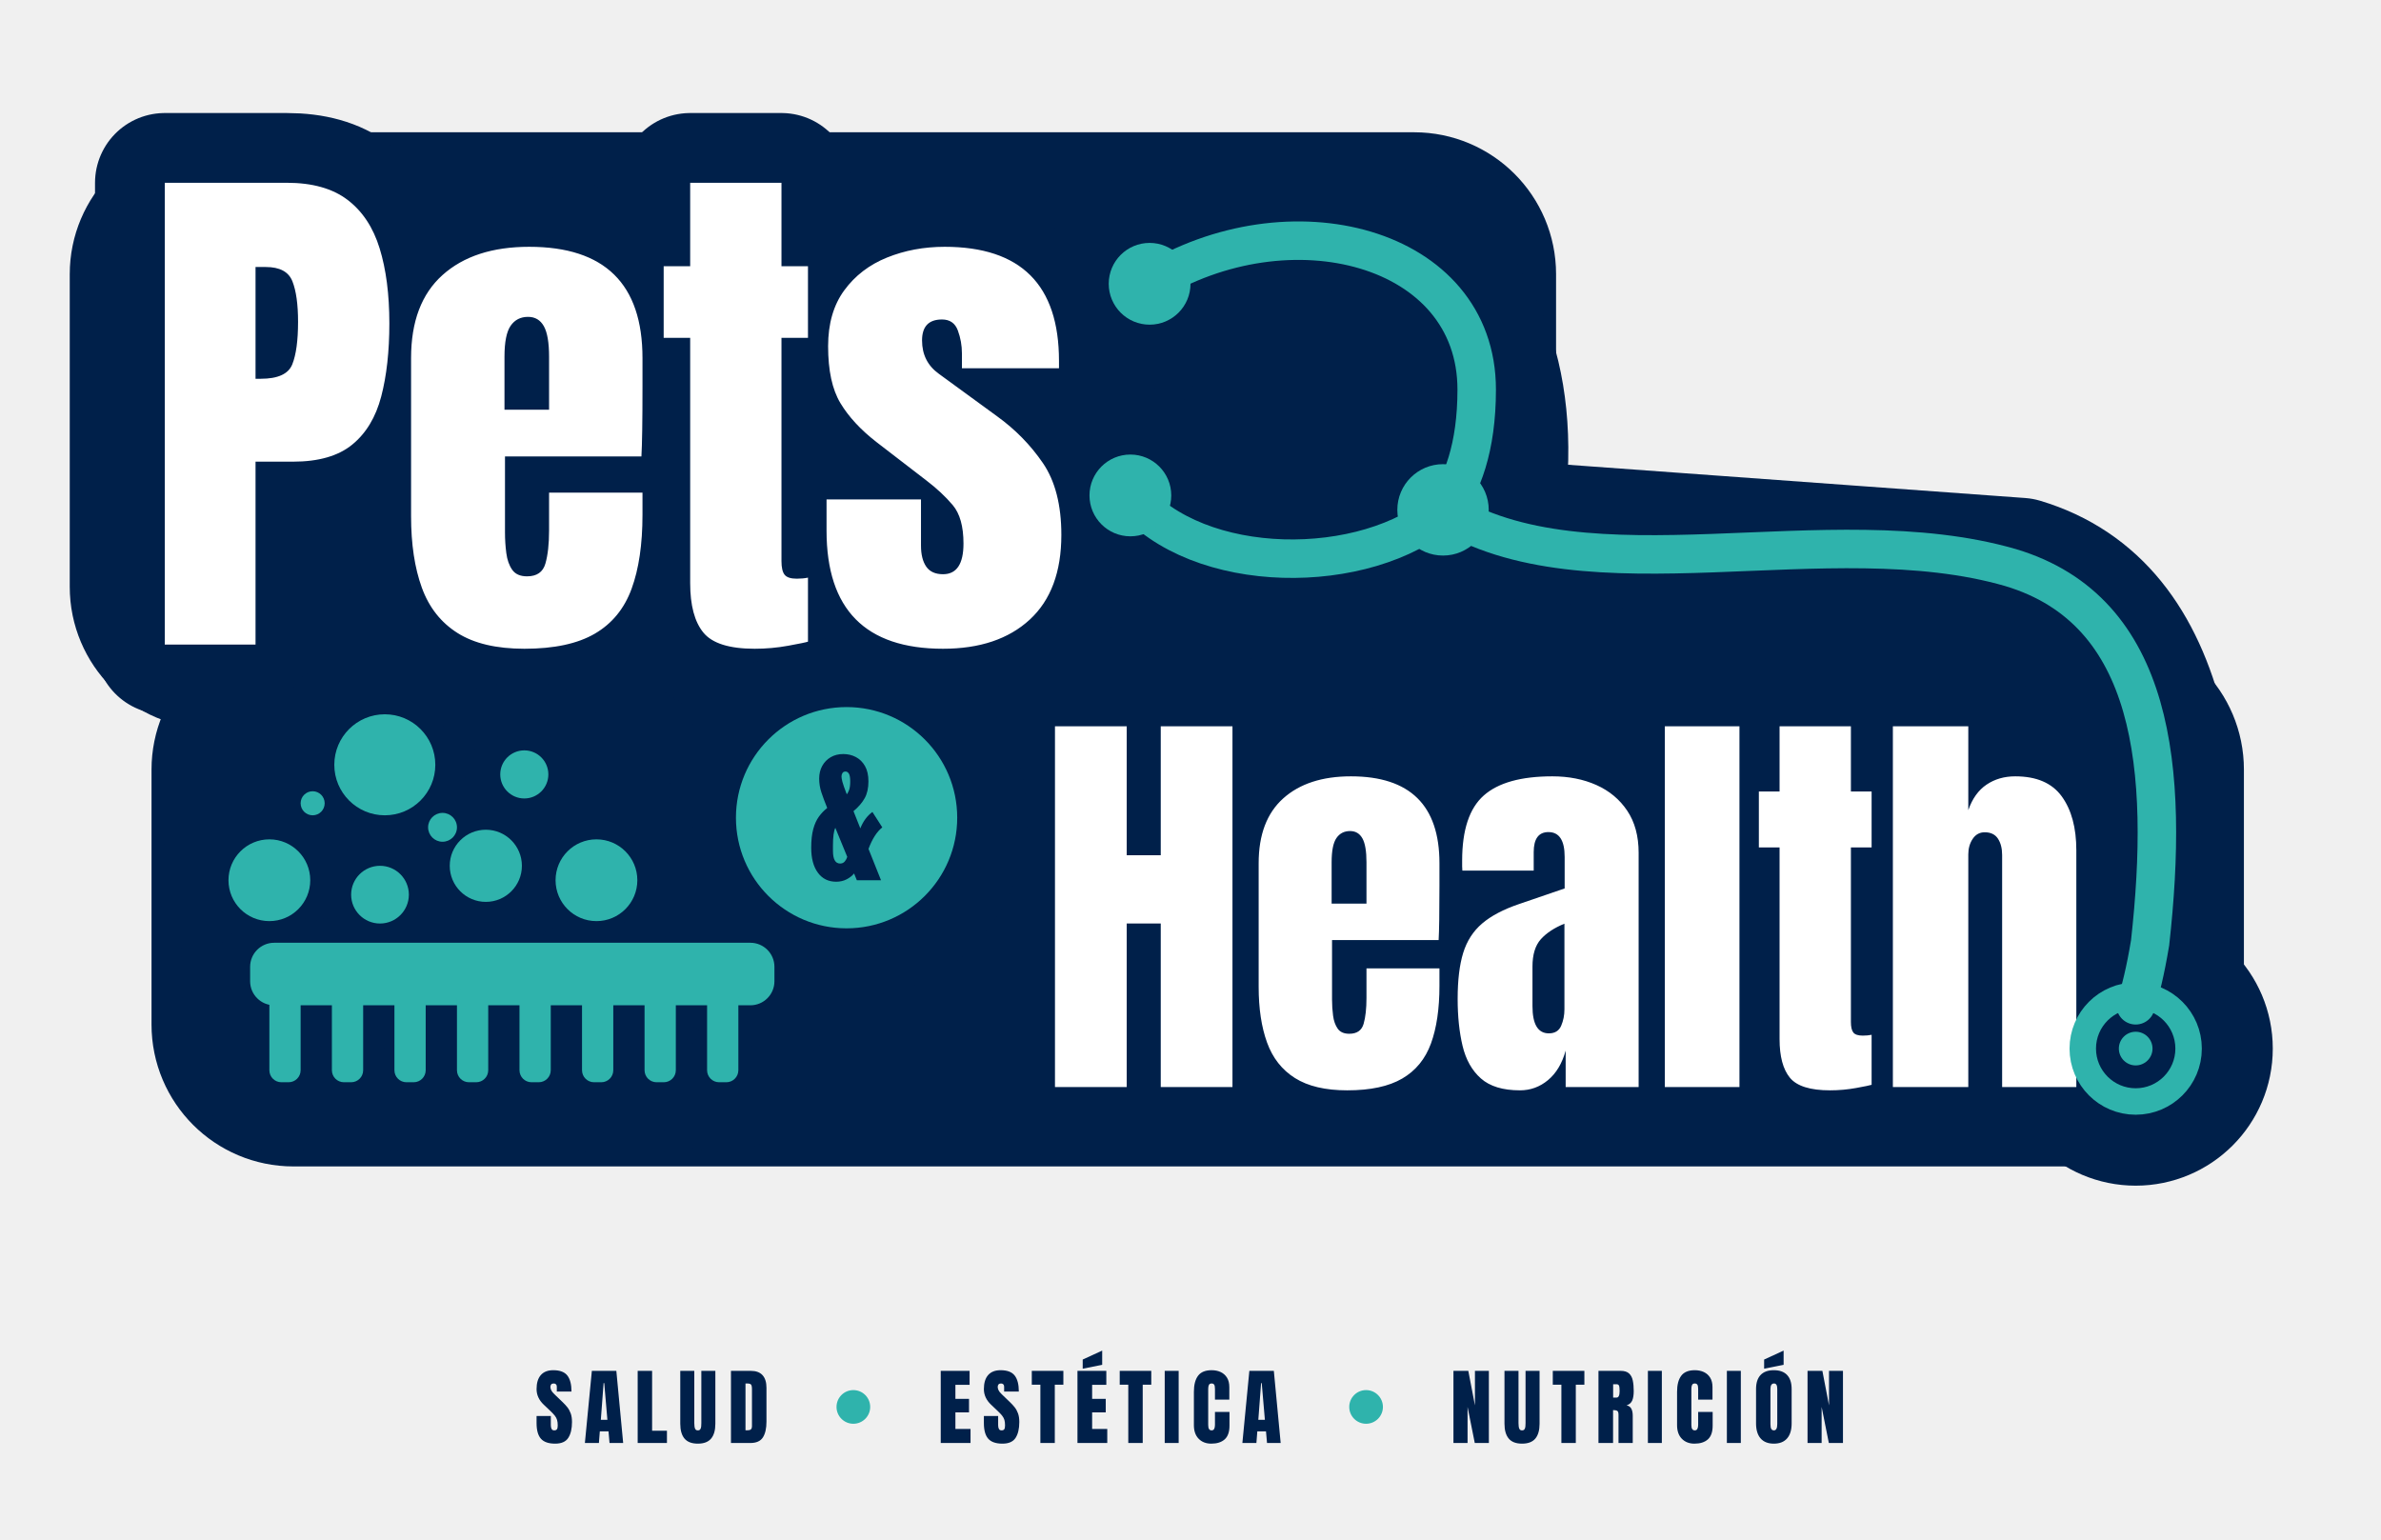
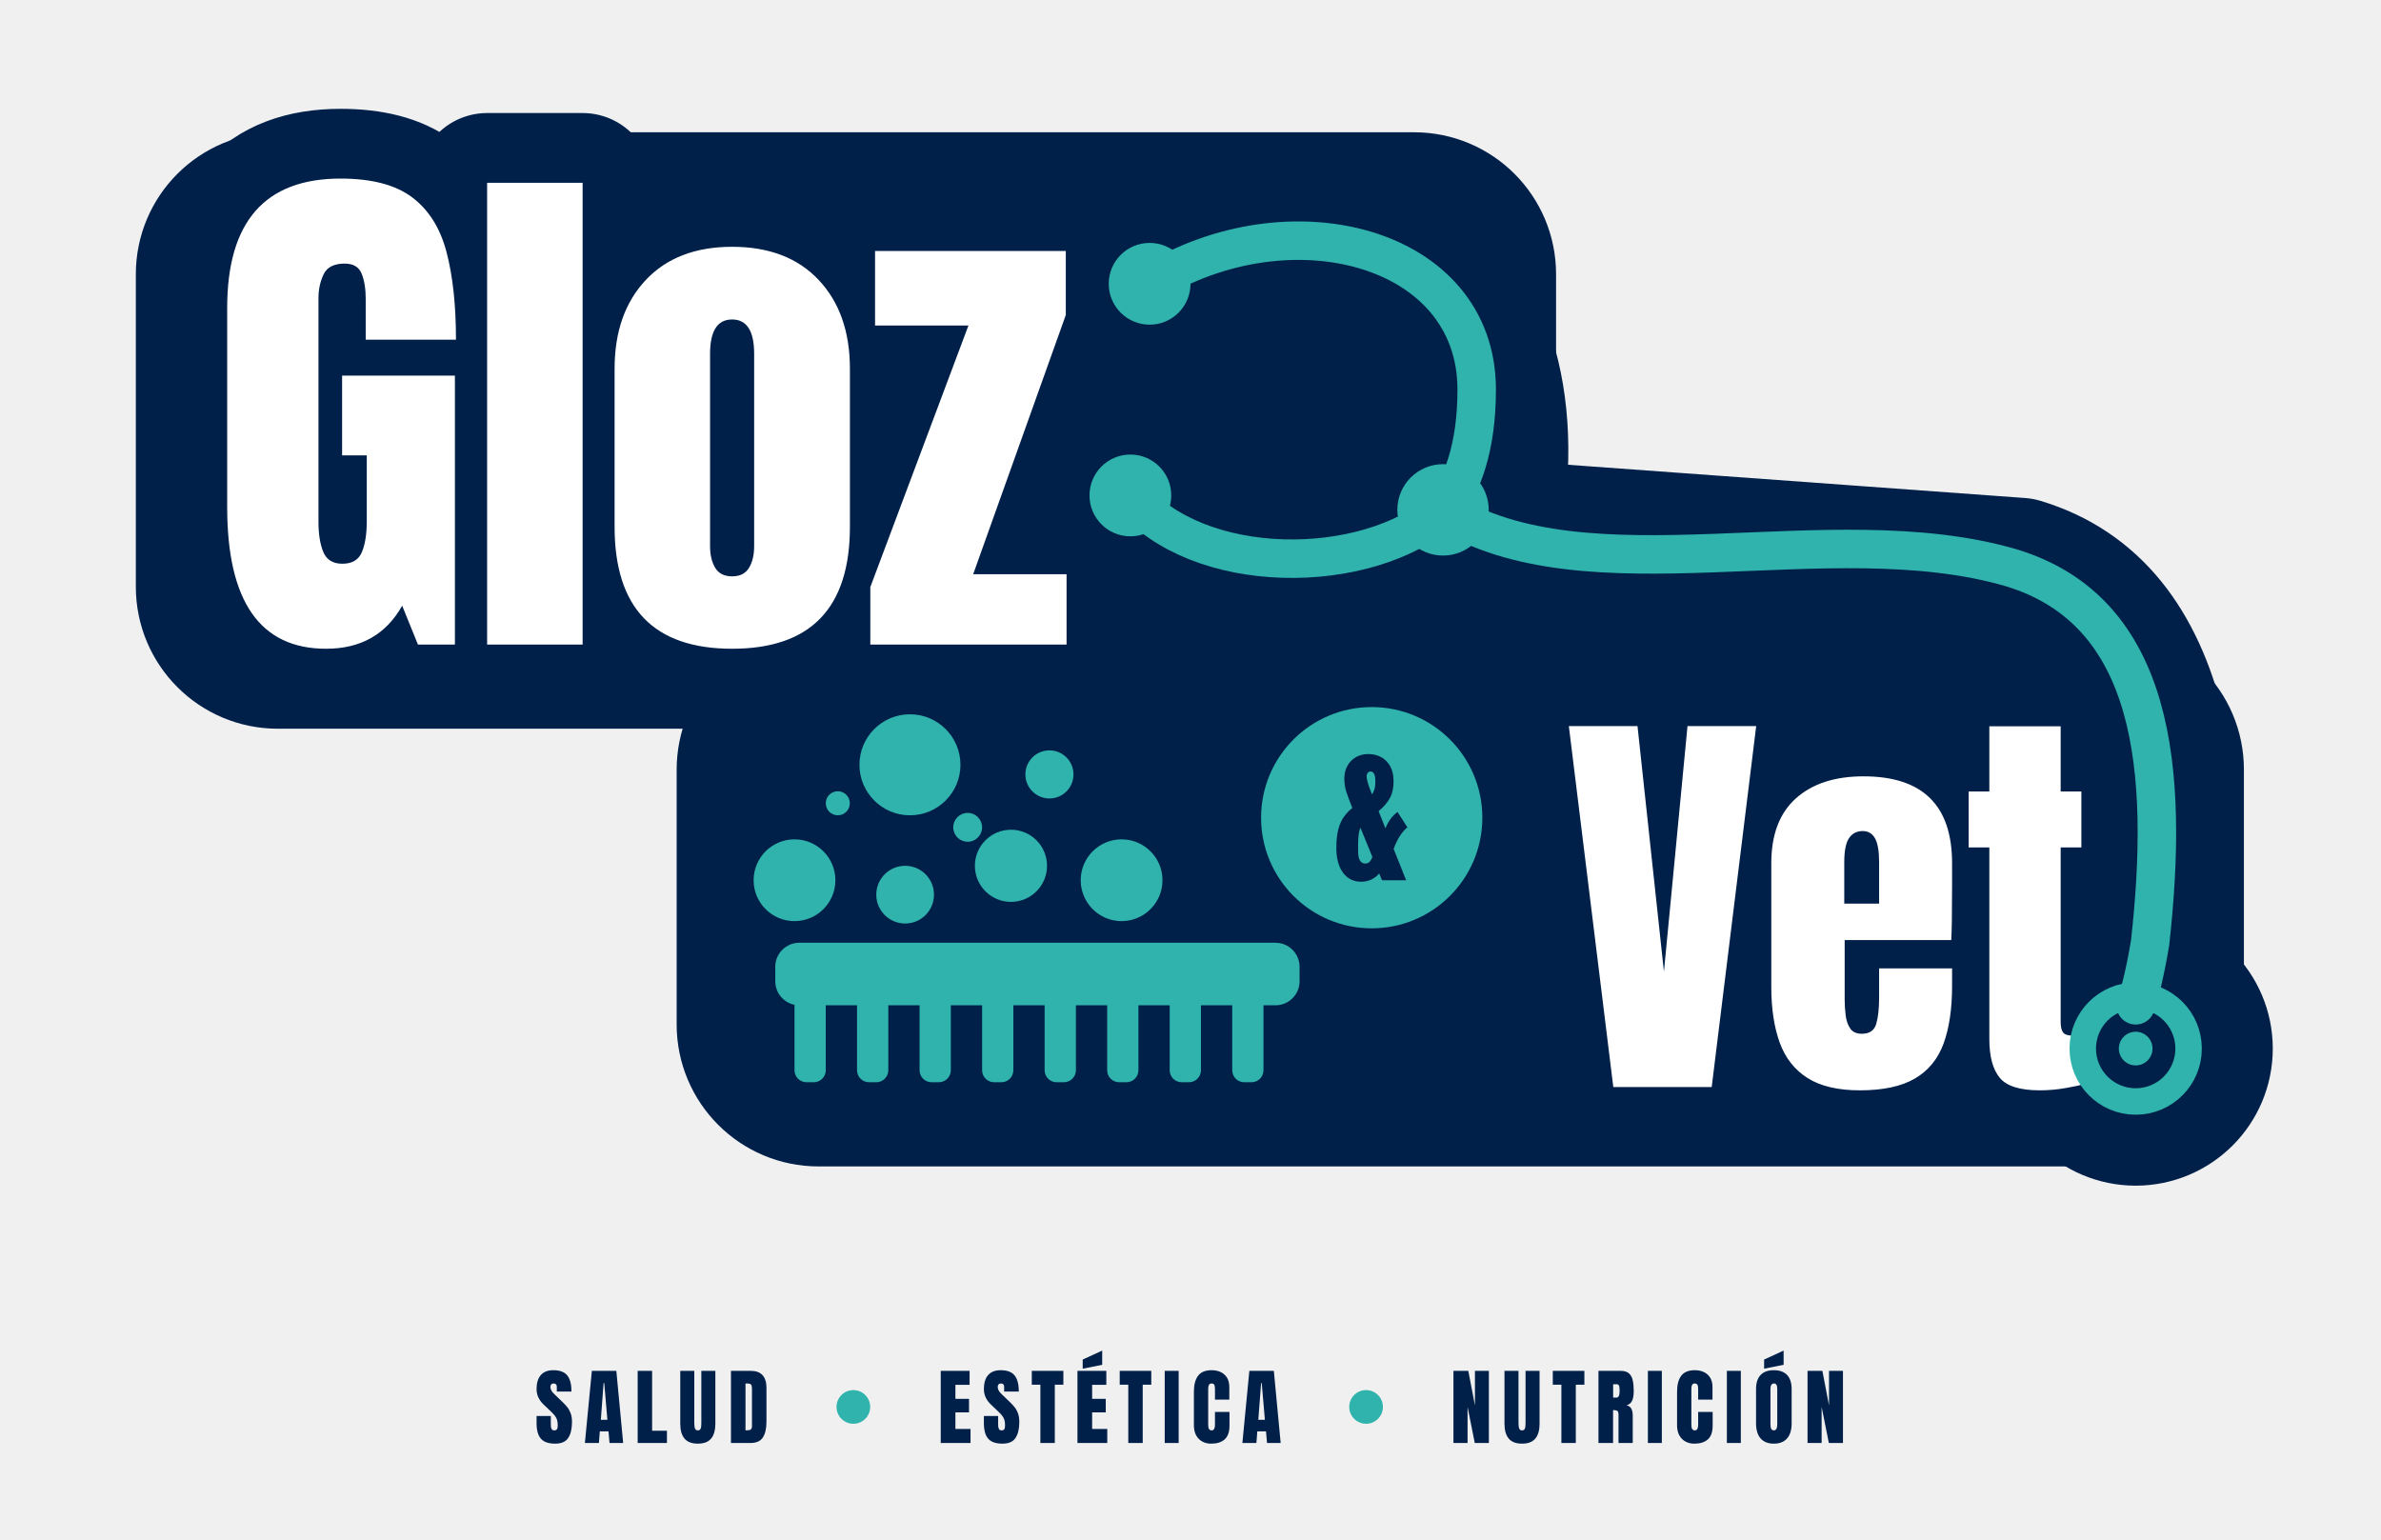
- <svg xmlns="http://www.w3.org/2000/svg" viewBox="0 0 990 640" role="img" aria-label="Pets &amp; Health">
-   <g id="pyh-sticker" fill="#00204A" stroke="#00204A" stroke-width="58" stroke-linejoin="round" stroke-linecap="round">
-     <rect x="58" y="84" width="560" height="190" rx="30" />
-     <rect x="92" y="290" width="812" height="166" rx="30" />
+ <svg xmlns="http://www.w3.org/2000/svg" viewBox="0 0 990 640" role="img" aria-label="Gloz Vet">
+   <g id="logo-sticker" fill="#00204A" stroke="#00204A" stroke-width="58" stroke-linejoin="round" stroke-linecap="round">
+     <rect x="85.479" y="84" width="532.521" height="190" rx="30" />
+     <rect x="310.348" y="290" width="593.652" height="166" rx="30" />
    <path d="M470 110 C 560 60, 640 110, 620 220 L 840 236 C 900 254, 910 330, 900 440 L 470 300 Z" />
-     <path d="M106.25 268L68.51 268L68.51 76L119.24 76Q135.16 76 144.49 83.09Q153.82 90.18 157.85 103.27Q161.89 116.36 161.89 134.47L161.89 134.47Q161.89 151.93 158.51 164.85Q155.13 177.78 146.45 184.87Q137.78 191.96 121.85 191.96L121.85 191.96L106.25 191.96L106.25 268ZM106.25 111.02L106.25 157.49L108.44 157.49Q119.13 157.49 121.53 151.49Q123.93 145.49 123.93 133.82L123.93 133.82Q123.93 122.91 121.58 116.96Q119.24 111.02 110.51 111.02L110.51 111.02L106.25 111.02Z M218.05 269.75L218.05 269.75Q200.59 269.75 190.23 263.20Q179.86 256.65 175.39 244.33Q170.92 232 170.92 214.65L170.92 214.65L170.92 148.87Q170.92 126.07 184.01 114.35Q197.10 102.62 220.01 102.62L220.01 102.62Q267.14 102.62 267.14 148.87L267.14 148.87L267.14 160.76Q267.14 182.36 266.70 189.78L266.70 189.78L209.97 189.78L209.97 221.42Q209.97 225.78 210.52 229.98Q211.06 234.18 212.97 236.91Q214.88 239.64 219.14 239.64L219.14 239.64Q225.25 239.64 226.77 234.35Q228.30 229.05 228.30 220.55L228.30 220.55L228.30 204.84L267.14 204.84L267.14 214.11Q267.14 232.44 262.61 244.82Q258.08 257.20 247.34 263.47Q236.59 269.75 218.05 269.75ZM209.76 148.33L209.76 170.36L228.30 170.36L228.30 148.33Q228.30 139.49 226.12 135.62Q223.94 131.75 219.57 131.75L219.57 131.75Q214.88 131.75 212.32 135.45Q209.76 139.16 209.76 148.33L209.76 148.33Z M313.80 269.75L313.80 269.75Q297.98 269.75 292.47 263.04Q286.97 256.33 286.97 242.47L286.97 242.47L286.97 140.47L275.95 140.47L275.95 110.69L286.97 110.69L286.97 76L324.93 76L324.93 110.69L335.95 110.69L335.95 140.47L324.93 140.47L324.93 233.31Q324.93 237.35 326.24 238.98Q327.55 240.62 331.26 240.62L331.26 240.62Q333.87 240.62 335.95 240.18L335.95 240.18L335.95 266.80Q334.64 267.24 327.77 268.49Q320.89 269.75 313.80 269.75Z M392.10 269.75L392.10 269.75Q343.67 269.75 343.67 220.65L343.67 220.65L343.67 207.67L382.94 207.67L382.94 226.87Q382.94 232.44 385.12 235.60Q387.30 238.76 392.10 238.76L392.10 238.76Q400.61 238.76 400.61 226L400.61 226Q400.61 215.31 396.14 210.02Q391.67 204.73 385.23 199.82L385.23 199.82L364.39 183.78Q354.58 176.15 349.45 167.64Q344.32 159.13 344.32 143.96L344.32 143.96Q344.32 129.89 351.03 120.73Q357.74 111.56 368.81 107.09Q379.89 102.62 392.76 102.62L392.76 102.62Q440.32 102.62 440.32 150.07L440.32 150.07L440.32 153.13L399.96 153.13L399.96 146.91Q399.96 142 398.27 137.42Q396.58 132.84 391.67 132.84L391.67 132.84Q383.38 132.84 383.38 141.56L383.38 141.56Q383.38 150.40 390.36 155.42L390.36 155.42L414.58 173.09Q425.92 181.27 433.61 192.51Q441.30 203.75 441.30 222.40L441.30 222.40Q441.30 245.53 428.16 257.64Q415.01 269.75 392.10 269.75Z" />
-     <path d="M468.48 452L438.65 452L438.65 302L468.48 302L468.48 355.61L482.63 355.61L482.63 302L512.45 302L512.45 452L482.63 452L482.63 383.99L468.48 383.99L468.48 452Z M560.16 453.36L560.16 453.36Q546.52 453.36 538.43 448.25Q530.33 443.14 526.84 433.51Q523.34 423.88 523.34 410.32L523.34 410.32L523.34 358.93Q523.34 341.12 533.57 331.96Q543.80 322.80 561.70 322.80L561.70 322.80Q598.51 322.80 598.51 358.93L598.51 358.93L598.51 368.22Q598.51 385.10 598.17 390.89L598.17 390.89L553.85 390.89L553.85 415.61Q553.85 419.02 554.28 422.30Q554.71 425.58 556.20 427.71Q557.69 429.84 561.01 429.84L561.01 429.84Q565.79 429.84 566.98 425.71Q568.17 421.57 568.17 414.93L568.17 414.93L568.17 402.65L598.51 402.65L598.51 409.90Q598.51 424.22 594.98 433.89Q591.44 443.56 583.04 448.46Q574.65 453.36 560.16 453.36ZM553.68 358.51L553.68 375.72L568.17 375.72L568.17 358.51Q568.17 351.60 566.47 348.58Q564.76 345.55 561.35 345.55L561.35 345.55Q557.69 345.55 555.69 348.45Q553.68 351.35 553.68 358.51L553.68 358.51Z M631.99 453.36L631.99 453.36Q621.33 453.36 615.75 448.42Q610.17 443.48 608.12 434.87Q606.08 426.26 606.08 415.35L606.08 415.35Q606.08 403.68 608.38 396.22Q610.68 388.76 616.26 383.99Q621.85 379.22 631.65 375.89L631.65 375.89L650.57 369.41L650.57 356.29Q650.57 345.98 643.83 345.98L643.83 345.98Q637.70 345.98 637.70 354.33L637.70 354.33L637.70 362L608.04 362Q607.95 361.32 607.95 360.25Q607.95 359.19 607.95 357.82L607.95 357.82Q607.95 338.73 616.94 330.76Q625.94 322.80 645.45 322.80L645.45 322.80Q655.68 322.80 663.78 326.42Q671.87 330.04 676.60 337.11Q681.33 344.19 681.33 354.59L681.33 354.59L681.33 452L650.99 452L650.99 436.83Q648.78 444.84 643.66 449.10Q638.55 453.36 631.99 453.36ZM644.00 429.67L644.00 429.67Q647.75 429.67 649.12 426.52Q650.48 423.36 650.48 419.70L650.48 419.70L650.48 384.07Q644.18 386.63 640.68 390.51Q637.19 394.39 637.19 401.89L637.19 401.89L637.19 418.34Q637.19 429.67 644.00 429.67Z M723.25 452L692.22 452L692.22 302L723.25 302L723.25 452Z M760.90 453.36L760.90 453.36Q748.54 453.36 744.23 448.12Q739.93 442.88 739.93 432.06L739.93 432.06L739.93 352.37L731.32 352.37L731.32 329.10L739.93 329.10L739.93 302L769.59 302L769.59 329.10L778.20 329.10L778.20 352.37L769.59 352.37L769.59 424.90Q769.59 428.05 770.61 429.33Q771.63 430.61 774.53 430.61L774.53 430.61Q776.58 430.61 778.20 430.27L778.20 430.27L778.20 451.06Q777.17 451.40 771.80 452.38Q766.44 453.36 760.90 453.36Z M818.40 452L787.04 452L787.04 302L818.40 302L818.40 336.86Q820.88 329.70 825.99 326.25Q831.10 322.80 837.92 322.80L837.92 322.80Q851.22 322.80 857.27 331.15Q863.32 339.50 863.32 353.56L863.32 353.56L863.32 452L832.47 452L832.47 355.52Q832.47 351.35 830.72 348.70Q828.97 346.06 825.22 346.06L825.22 346.06Q822.07 346.06 820.24 348.79Q818.40 351.52 818.40 355.27L818.40 355.27L818.40 452Z" />
-     <circle cx="352" cy="340" r="46" />
+     <path d="M135.59 269.75L135.59 269.75Q94.46 269.75 94.46 210.84L94.46 210.84L94.46 128.04Q94.46 74.25 141.59 74.25L141.59 74.25Q161.01 74.25 171.37 82.05Q181.73 89.85 185.66 104.80Q189.59 119.75 189.59 141.24L189.59 141.24L152.06 141.24L152.06 124.22Q152.06 118 150.37 113.80Q148.68 109.60 143.33 109.60L143.33 109.60Q136.68 109.60 134.55 114.07Q132.42 118.55 132.42 123.89L132.42 123.89L132.42 216.95Q132.42 224.69 134.44 229.55Q136.46 234.40 142.35 234.40L142.35 234.40Q148.46 234.40 150.48 229.55Q152.50 224.69 152.50 216.73L152.50 216.73L152.50 189.35L142.24 189.35L142.24 156.18L189.15 156.18L189.15 268L173.77 268L167.22 251.85Q157.19 269.75 135.59 269.75Z M242.25 268L202.54 268L202.54 76L242.25 76L242.25 268Z M304.41 269.75L304.41 269.75Q255.54 269.75 255.54 219.02L255.54 219.02L255.54 153.35Q255.54 130.22 268.52 116.42Q281.50 102.62 304.41 102.62L304.41 102.62Q327.43 102.62 340.41 116.42Q353.39 130.22 353.39 153.35L353.39 153.35L353.39 219.02Q353.39 269.75 304.41 269.75ZM304.41 239.64L304.41 239.64Q309.32 239.64 311.44 236.09Q313.57 232.55 313.57 227.09L313.57 227.09L313.57 147.13Q313.57 132.84 304.41 132.84L304.41 132.84Q295.24 132.84 295.24 147.13L295.24 147.13L295.24 227.09Q295.24 232.55 297.37 236.09Q299.50 239.64 304.41 239.64Z M443.47 268L361.87 268L361.87 244.11L402.67 135.35L363.84 135.35L363.84 104.36L443.15 104.36L443.15 130.98L404.64 238.76L443.47 238.76L443.47 268Z" />
+     <path d="M711.71 452L670.80 452L652.31 301.91L680.86 301.91L691.85 404.02L701.65 301.91L730.21 301.91L711.71 452Z M773.31 453.36L773.31 453.36Q759.67 453.36 751.58 448.25Q743.48 443.14 739.99 433.51Q736.49 423.88 736.49 410.32L736.49 410.32L736.49 358.93Q736.49 341.12 746.72 331.96Q756.95 322.80 774.84 322.80L774.84 322.80Q811.66 322.80 811.66 358.93L811.66 358.93L811.66 368.22Q811.66 385.10 811.32 390.89L811.32 390.89L767.00 390.89L767.00 415.61Q767.00 419.02 767.43 422.30Q767.86 425.58 769.35 427.71Q770.84 429.84 774.16 429.84L774.16 429.84Q778.94 429.84 780.13 425.71Q781.32 421.57 781.32 414.93L781.32 414.93L781.32 402.65L811.66 402.65L811.66 409.90Q811.66 424.22 808.13 433.89Q804.59 443.56 796.19 448.46Q787.80 453.36 773.31 453.36ZM766.83 358.51L766.83 375.72L781.32 375.72L781.32 358.51Q781.32 351.60 779.62 348.58Q777.91 345.55 774.50 345.55L774.50 345.55Q770.84 345.55 768.84 348.45Q766.83 351.35 766.83 358.51L766.83 358.51Z M848.12 453.36L848.12 453.36Q835.76 453.36 831.46 448.12Q827.15 442.88 827.15 432.06L827.15 432.06L827.15 352.37L818.55 352.37L818.55 329.10L827.15 329.10L827.15 302L856.81 302L856.81 329.10L865.42 329.10L865.42 352.37L856.81 352.37L856.81 424.90Q856.81 428.05 857.84 429.33Q858.86 430.61 861.76 430.61L861.76 430.61Q863.80 430.61 865.42 430.27L865.42 430.27L865.42 451.06Q864.40 451.40 859.03 452.38Q853.66 453.36 848.12 453.36Z" />
+     <circle cx="570.348" cy="340" r="46" />
    <g fill="none" stroke-width="16">
      <path d="M478 118 C 536 82, 614 102, 614 162 C 614 186, 608 202, 600 212" />
      <path d="M470 206 C 498 240, 568 240, 600 212" />
      <path d="M600 212 C 660 250, 760 214, 836 236 C 896 254, 902 320, 894 392 C 892 404, 890 412, 888 418" />
    </g>
    <circle cx="478" cy="118" r="17" />
    <circle cx="470" cy="206" r="17" />
    <circle cx="600" cy="212" r="19" />
    <circle cx="888" cy="436" r="28" />
-     <circle cx="112" cy="366" r="17" />
-     <circle cx="160" cy="318" r="21" />
-     <circle cx="158" cy="372" r="12" />
-     <circle cx="202" cy="360" r="15" />
-     <circle cx="218" cy="322" r="10" />
-     <circle cx="248" cy="366" r="17" />
-     <circle cx="130" cy="334" r="5" />
-     <circle cx="184" cy="344" r="6" />
-     <rect x="104" y="392" width="218" height="26" rx="10" />
-     <rect x="112" y="410" width="13" height="40" rx="5" />
-     <rect x="138" y="410" width="13" height="40" rx="5" />
-     <rect x="164" y="410" width="13" height="40" rx="5" />
-     <rect x="190" y="410" width="13" height="40" rx="5" />
-     <rect x="216" y="410" width="13" height="40" rx="5" />
-     <rect x="242" y="410" width="13" height="40" rx="5" />
-     <rect x="268" y="410" width="13" height="40" rx="5" />
-     <rect x="294" y="410" width="13" height="40" rx="5" />
+     <circle cx="330.348" cy="366" r="17" />
+     <circle cx="378.348" cy="318" r="21" />
+     <circle cx="376.348" cy="372" r="12" />
+     <circle cx="420.348" cy="360" r="15" />
+     <circle cx="436.348" cy="322" r="10" />
+     <circle cx="466.348" cy="366" r="17" />
+     <circle cx="348.348" cy="334" r="5" />
+     <circle cx="402.348" cy="344" r="6" />
+     <rect x="322.348" y="392" width="218" height="26" rx="10" />
+     <rect x="330.348" y="410" width="13" height="40" rx="5" />
+     <rect x="356.348" y="410" width="13" height="40" rx="5" />
+     <rect x="382.348" y="410" width="13" height="40" rx="5" />
+     <rect x="408.348" y="410" width="13" height="40" rx="5" />
+     <rect x="434.348" y="410" width="13" height="40" rx="5" />
+     <rect x="460.348" y="410" width="13" height="40" rx="5" />
+     <rect x="486.348" y="410" width="13" height="40" rx="5" />
+     <rect x="512.348" y="410" width="13" height="40" rx="5" />
  </g>
-   <g id="pyh-palabras" fill="#FFFFFF">
-     <path id="pyh-pets" d="M106.25 268L68.51 268L68.51 76L119.24 76Q135.16 76 144.49 83.09Q153.82 90.18 157.85 103.27Q161.89 116.36 161.89 134.47L161.89 134.47Q161.89 151.93 158.51 164.85Q155.13 177.78 146.45 184.87Q137.78 191.96 121.85 191.96L121.85 191.96L106.25 191.96L106.25 268ZM106.25 111.02L106.25 157.49L108.44 157.49Q119.13 157.49 121.53 151.49Q123.93 145.49 123.93 133.82L123.93 133.82Q123.93 122.91 121.58 116.96Q119.24 111.02 110.51 111.02L110.51 111.02L106.25 111.02Z M218.05 269.75L218.05 269.75Q200.59 269.75 190.23 263.20Q179.86 256.65 175.39 244.33Q170.92 232 170.92 214.65L170.92 214.65L170.92 148.87Q170.92 126.07 184.01 114.35Q197.10 102.62 220.01 102.62L220.01 102.62Q267.14 102.62 267.14 148.87L267.14 148.87L267.14 160.76Q267.14 182.36 266.70 189.78L266.70 189.78L209.97 189.78L209.97 221.42Q209.97 225.78 210.52 229.98Q211.06 234.18 212.97 236.91Q214.88 239.64 219.14 239.64L219.14 239.64Q225.25 239.64 226.77 234.35Q228.30 229.05 228.30 220.55L228.30 220.55L228.30 204.84L267.14 204.84L267.14 214.11Q267.14 232.44 262.61 244.82Q258.08 257.20 247.34 263.47Q236.59 269.75 218.05 269.75ZM209.76 148.33L209.76 170.36L228.30 170.36L228.30 148.33Q228.30 139.49 226.12 135.62Q223.94 131.75 219.57 131.75L219.57 131.75Q214.88 131.75 212.32 135.45Q209.76 139.16 209.76 148.33L209.76 148.33Z M313.80 269.75L313.80 269.75Q297.98 269.75 292.47 263.04Q286.97 256.33 286.97 242.47L286.97 242.47L286.97 140.47L275.95 140.47L275.95 110.69L286.97 110.69L286.97 76L324.93 76L324.93 110.69L335.95 110.69L335.95 140.47L324.93 140.47L324.93 233.31Q324.93 237.35 326.24 238.98Q327.55 240.62 331.26 240.62L331.26 240.62Q333.87 240.62 335.95 240.18L335.95 240.18L335.95 266.80Q334.64 267.24 327.77 268.49Q320.89 269.75 313.80 269.75Z M392.10 269.75L392.10 269.75Q343.67 269.75 343.67 220.65L343.67 220.65L343.67 207.67L382.94 207.67L382.94 226.87Q382.94 232.44 385.12 235.60Q387.30 238.76 392.10 238.76L392.10 238.76Q400.61 238.76 400.61 226L400.61 226Q400.61 215.31 396.14 210.02Q391.67 204.73 385.23 199.82L385.23 199.82L364.39 183.78Q354.58 176.15 349.45 167.64Q344.32 159.13 344.32 143.96L344.32 143.96Q344.32 129.89 351.03 120.73Q357.74 111.56 368.81 107.09Q379.89 102.62 392.76 102.62L392.76 102.62Q440.32 102.62 440.32 150.07L440.32 150.07L440.32 153.13L399.96 153.13L399.96 146.91Q399.96 142 398.27 137.42Q396.58 132.84 391.67 132.84L391.67 132.84Q383.38 132.84 383.38 141.56L383.38 141.56Q383.38 150.40 390.36 155.42L390.36 155.42L414.58 173.09Q425.92 181.27 433.61 192.51Q441.30 203.75 441.30 222.40L441.30 222.40Q441.30 245.53 428.16 257.64Q415.01 269.75 392.10 269.75Z" />
-     <path id="pyh-health" d="M468.48 452L438.65 452L438.65 302L468.48 302L468.48 355.61L482.63 355.61L482.63 302L512.45 302L512.45 452L482.63 452L482.63 383.99L468.48 383.99L468.48 452Z M560.16 453.36L560.16 453.36Q546.52 453.36 538.43 448.25Q530.33 443.14 526.84 433.51Q523.34 423.88 523.34 410.32L523.34 410.32L523.34 358.93Q523.34 341.12 533.57 331.96Q543.80 322.80 561.70 322.80L561.70 322.80Q598.51 322.80 598.51 358.93L598.51 358.93L598.51 368.22Q598.51 385.10 598.17 390.89L598.17 390.89L553.85 390.89L553.85 415.61Q553.85 419.02 554.28 422.30Q554.71 425.58 556.20 427.71Q557.69 429.84 561.01 429.84L561.01 429.84Q565.79 429.84 566.98 425.71Q568.17 421.57 568.17 414.93L568.17 414.93L568.17 402.65L598.51 402.65L598.51 409.90Q598.51 424.22 594.98 433.89Q591.44 443.56 583.04 448.46Q574.65 453.36 560.16 453.36ZM553.68 358.51L553.68 375.72L568.17 375.72L568.17 358.51Q568.17 351.60 566.47 348.58Q564.76 345.55 561.35 345.55L561.35 345.55Q557.69 345.55 555.69 348.45Q553.68 351.35 553.68 358.51L553.68 358.51Z M631.99 453.36L631.99 453.36Q621.33 453.36 615.75 448.42Q610.17 443.48 608.12 434.87Q606.08 426.26 606.08 415.35L606.08 415.35Q606.08 403.68 608.38 396.22Q610.68 388.76 616.26 383.99Q621.85 379.22 631.65 375.89L631.65 375.89L650.57 369.41L650.57 356.29Q650.57 345.98 643.83 345.98L643.83 345.98Q637.70 345.98 637.70 354.33L637.70 354.33L637.70 362L608.04 362Q607.95 361.32 607.95 360.25Q607.95 359.19 607.95 357.82L607.95 357.82Q607.95 338.73 616.94 330.76Q625.94 322.80 645.45 322.80L645.45 322.80Q655.68 322.80 663.78 326.42Q671.87 330.04 676.60 337.11Q681.33 344.19 681.33 354.59L681.33 354.59L681.33 452L650.99 452L650.99 436.83Q648.78 444.84 643.66 449.10Q638.55 453.36 631.99 453.36ZM644.00 429.67L644.00 429.67Q647.75 429.67 649.12 426.52Q650.48 423.36 650.48 419.70L650.48 419.70L650.48 384.07Q644.18 386.63 640.68 390.51Q637.19 394.39 637.19 401.89L637.19 401.89L637.19 418.34Q637.19 429.67 644.00 429.67Z M723.25 452L692.22 452L692.22 302L723.25 302L723.25 452Z M760.90 453.36L760.90 453.36Q748.54 453.36 744.23 448.12Q739.93 442.88 739.93 432.06L739.93 432.06L739.93 352.37L731.32 352.37L731.32 329.10L739.93 329.10L739.93 302L769.59 302L769.59 329.10L778.20 329.10L778.20 352.37L769.59 352.37L769.59 424.90Q769.59 428.05 770.61 429.33Q771.63 430.61 774.53 430.61L774.53 430.61Q776.58 430.61 778.20 430.27L778.20 430.27L778.20 451.06Q777.17 451.40 771.80 452.38Q766.44 453.36 760.90 453.36Z M818.40 452L787.04 452L787.04 302L818.40 302L818.40 336.86Q820.88 329.70 825.99 326.25Q831.10 322.80 837.92 322.80L837.92 322.80Q851.22 322.80 857.27 331.15Q863.32 339.50 863.32 353.56L863.32 353.56L863.32 452L832.47 452L832.47 355.52Q832.47 351.35 830.72 348.70Q828.97 346.06 825.22 346.06L825.22 346.06Q822.07 346.06 820.24 348.79Q818.40 351.52 818.40 355.27L818.40 355.27L818.40 452Z" />
+   <g id="logo-palabras" fill="#FFFFFF">
+     <path d="M135.59 269.75L135.59 269.75Q94.46 269.75 94.46 210.84L94.46 210.84L94.46 128.04Q94.46 74.25 141.59 74.25L141.59 74.25Q161.01 74.25 171.37 82.05Q181.73 89.85 185.66 104.80Q189.59 119.75 189.59 141.24L189.59 141.24L152.06 141.24L152.06 124.22Q152.06 118 150.37 113.80Q148.68 109.60 143.33 109.60L143.33 109.60Q136.68 109.60 134.55 114.07Q132.42 118.55 132.42 123.89L132.42 123.89L132.42 216.95Q132.42 224.69 134.44 229.55Q136.46 234.40 142.35 234.40L142.35 234.40Q148.46 234.40 150.48 229.55Q152.50 224.69 152.50 216.73L152.50 216.73L152.50 189.35L142.24 189.35L142.24 156.18L189.15 156.18L189.15 268L173.77 268L167.22 251.85Q157.19 269.75 135.59 269.75Z M242.25 268L202.54 268L202.54 76L242.25 76L242.25 268Z M304.41 269.75L304.41 269.75Q255.54 269.75 255.54 219.02L255.54 219.02L255.54 153.35Q255.54 130.22 268.52 116.42Q281.50 102.62 304.41 102.62L304.41 102.62Q327.43 102.62 340.41 116.42Q353.39 130.22 353.39 153.35L353.39 153.35L353.39 219.02Q353.39 269.75 304.41 269.75ZM304.41 239.64L304.41 239.64Q309.32 239.64 311.44 236.09Q313.57 232.55 313.57 227.09L313.57 227.09L313.57 147.13Q313.57 132.84 304.41 132.84L304.41 132.84Q295.24 132.84 295.24 147.13L295.24 147.13L295.24 227.09Q295.24 232.55 297.37 236.09Q299.50 239.64 304.41 239.64Z M443.47 268L361.87 268L361.87 244.11L402.67 135.35L363.84 135.35L363.84 104.36L443.15 104.36L443.15 130.98L404.64 238.76L443.47 238.76L443.47 268Z" />
+     <path d="M711.71 452L670.80 452L652.31 301.91L680.86 301.91L691.85 404.02L701.65 301.91L730.21 301.91L711.71 452Z M773.31 453.36L773.31 453.36Q759.67 453.36 751.58 448.25Q743.48 443.14 739.99 433.51Q736.49 423.88 736.49 410.32L736.49 410.32L736.49 358.93Q736.49 341.12 746.72 331.96Q756.95 322.80 774.84 322.80L774.84 322.80Q811.66 322.80 811.66 358.93L811.66 358.93L811.66 368.22Q811.66 385.10 811.32 390.89L811.32 390.89L767.00 390.89L767.00 415.61Q767.00 419.02 767.43 422.30Q767.86 425.58 769.35 427.71Q770.84 429.84 774.16 429.84L774.16 429.84Q778.94 429.84 780.13 425.71Q781.32 421.57 781.32 414.93L781.32 414.93L781.32 402.65L811.66 402.65L811.66 409.90Q811.66 424.22 808.13 433.89Q804.59 443.56 796.19 448.46Q787.80 453.36 773.31 453.36ZM766.83 358.51L766.83 375.72L781.32 375.72L781.32 358.51Q781.32 351.60 779.62 348.58Q777.91 345.55 774.50 345.55L774.50 345.55Q770.84 345.55 768.84 348.45Q766.83 351.35 766.83 358.51L766.83 358.51Z M848.12 453.36L848.12 453.36Q835.76 453.36 831.46 448.12Q827.15 442.88 827.15 432.06L827.15 432.06L827.15 352.37L818.55 352.37L818.55 329.10L827.15 329.10L827.15 302L856.81 302L856.81 329.10L865.42 329.10L865.42 352.37L856.81 352.37L856.81 424.90Q856.81 428.05 857.84 429.33Q858.86 430.61 861.76 430.61L861.76 430.61Q863.80 430.61 865.42 430.27L865.42 430.27L865.42 451.06Q864.40 451.40 859.03 452.38Q853.66 453.36 848.12 453.36Z" />
  </g>
-   <g id="pyh-amp">
-     <circle cx="352" cy="340" r="46" fill="#2FB3AC" />
-     <path d="M11.40 0.62L11.40 0.62Q6.56 0.62 3.80-3.13Q1.03-6.88 1.03-13.47L1.03-13.47Q1.03-18.17 1.88-21.27Q2.72-24.38 4.22-26.44Q5.73-28.51 7.68-30.05L7.68-30.05L7.45-30.64Q6.20-33.71 5.27-36.50Q4.34-39.30 4.34-42.25L4.34-42.25Q4.34-45.23 5.61-47.54Q6.88-49.84 9.14-51.16Q11.40-52.47 14.33-52.47L14.33-52.47Q17.23-52.47 19.60-51.22Q21.98-49.96 23.40-47.45Q24.82-44.94 24.82-41.10L24.82-41.10Q24.82-36.93 23.27-34.13Q21.72-31.32 18.61-28.72L18.61-28.72L21.45-21.57Q23.19-25.97 26.47-28.39L26.47-28.39L30.58-21.98Q27.15-19.23 24.85-13.03L24.85-13.03L30.05 0L20.00 0L18.85-2.81Q17.70-1.39 15.76-0.38Q13.83 0.62 11.40 0.62ZM13.62-43.17L13.62-43.17Q13.62-42.40 14.00-40.91Q14.39-39.41 15.81-35.75L15.81-35.75Q16.37-36.34 16.81-37.61Q17.25-38.88 17.25-41.10L17.25-41.10Q17.25-43.37 16.71-44.29Q16.16-45.20 15.28-45.20L15.28-45.20Q14.42-45.20 14.02-44.57Q13.62-43.93 13.62-43.17ZM10.07-14.57L10.07-12.20Q10.07-6.94 13.06-6.94L13.06-6.94Q14.27-6.94 15.01-7.84Q15.75-8.75 16.01-9.72L16.01-9.72L11.05-21.80Q10.07-19.74 10.07-14.57L10.07-14.57Z" transform="translate(336.267 366)" fill="#00204A" />
+   <g id="logo-amp">
+     <circle cx="570.348" cy="340" r="46" fill="#2FB3AC" />
+     <path d="M11.40 0.62L11.40 0.62Q6.56 0.62 3.80-3.13Q1.03-6.88 1.03-13.47L1.03-13.47Q1.03-18.17 1.88-21.27Q2.72-24.38 4.22-26.44Q5.73-28.51 7.68-30.05L7.68-30.05L7.45-30.64Q6.20-33.71 5.27-36.50Q4.34-39.30 4.34-42.25L4.34-42.25Q4.34-45.23 5.61-47.54Q6.88-49.84 9.14-51.16Q11.40-52.47 14.33-52.47L14.33-52.47Q17.23-52.47 19.60-51.22Q21.98-49.96 23.40-47.45Q24.82-44.94 24.82-41.10L24.82-41.10Q24.82-36.93 23.27-34.13Q21.72-31.32 18.61-28.72L18.61-28.72L21.45-21.57Q23.19-25.97 26.47-28.39L26.47-28.39L30.58-21.98Q27.15-19.23 24.85-13.03L24.85-13.03L30.05 0L20.00 0L18.85-2.81Q17.70-1.39 15.76-0.38Q13.83 0.62 11.40 0.62ZM13.62-43.17L13.62-43.17Q13.62-42.40 14.00-40.91Q14.39-39.41 15.81-35.75L15.81-35.75Q16.37-36.34 16.81-37.61Q17.25-38.88 17.25-41.10L17.25-41.10Q17.25-43.37 16.71-44.29Q16.16-45.20 15.28-45.20L15.28-45.20Q14.42-45.20 14.02-44.57Q13.62-43.93 13.62-43.17ZM10.07-14.57L10.07-12.20Q10.07-6.94 13.06-6.94L13.06-6.94Q14.27-6.94 15.01-7.84Q15.75-8.75 16.01-9.72L16.01-9.72L11.05-21.80Q10.07-19.74 10.07-14.57L10.07-14.57Z" transform="translate(554.61 366)" fill="#00204A" />
  </g>
-   <g id="pyh-esteto" fill="#2FB3AC">
+   <g id="logo-esteto" fill="#2FB3AC">
    <g fill="none" stroke="#2FB3AC" stroke-width="16" stroke-linecap="round">
      <path d="M478 118 C 536 82, 614 102, 614 162 C 614 186, 608 202, 600 212" />
      <path d="M470 206 C 498 240, 568 240, 600 212" />
      <path d="M600 212 C 660 250, 760 214, 836 236 C 896 254, 902 320, 894 392 C 892 404, 890 412, 888 418" />
    </g>
    <circle cx="478" cy="118" r="17" />
    <circle cx="470" cy="206" r="17" />
    <circle cx="600" cy="212" r="19" />
    <circle cx="888" cy="436" r="22" fill="none" stroke="#2FB3AC" stroke-width="11" />
    <circle cx="888" cy="436" r="7" fill="#2FB3AC" />
  </g>
-   <g id="pyh-estetica" fill="#2FB3AC">
-     <circle cx="112" cy="366" r="17" />
-     <circle cx="160" cy="318" r="21" />
-     <circle cx="158" cy="372" r="12" />
-     <circle cx="202" cy="360" r="15" />
-     <circle cx="218" cy="322" r="10" />
-     <circle cx="248" cy="366" r="17" />
-     <circle cx="130" cy="334" r="5" />
-     <circle cx="184" cy="344" r="6" />
-     <rect x="104" y="392" width="218" height="26" rx="10" />
-     <rect x="112" y="410" width="13" height="40" rx="5" />
-     <rect x="138" y="410" width="13" height="40" rx="5" />
-     <rect x="164" y="410" width="13" height="40" rx="5" />
-     <rect x="190" y="410" width="13" height="40" rx="5" />
-     <rect x="216" y="410" width="13" height="40" rx="5" />
-     <rect x="242" y="410" width="13" height="40" rx="5" />
-     <rect x="268" y="410" width="13" height="40" rx="5" />
-     <rect x="294" y="410" width="13" height="40" rx="5" />
+   <g id="logo-estetica" fill="#2FB3AC">
+     <circle cx="330.348" cy="366" r="17" />
+     <circle cx="378.348" cy="318" r="21" />
+     <circle cx="376.348" cy="372" r="12" />
+     <circle cx="420.348" cy="360" r="15" />
+     <circle cx="436.348" cy="322" r="10" />
+     <circle cx="466.348" cy="366" r="17" />
+     <circle cx="348.348" cy="334" r="5" />
+     <circle cx="402.348" cy="344" r="6" />
+     <rect x="322.348" y="392" width="218" height="26" rx="10" />
+     <rect x="330.348" y="410" width="13" height="40" rx="5" />
+     <rect x="356.348" y="410" width="13" height="40" rx="5" />
+     <rect x="382.348" y="410" width="13" height="40" rx="5" />
+     <rect x="408.348" y="410" width="13" height="40" rx="5" />
+     <rect x="434.348" y="410" width="13" height="40" rx="5" />
+     <rect x="460.348" y="410" width="13" height="40" rx="5" />
+     <rect x="486.348" y="410" width="13" height="40" rx="5" />
+     <rect x="512.348" y="410" width="13" height="40" rx="5" />
  </g>
-   <g id="pyh-lema" fill="#00204A">
+   <g id="logo-lema" fill="#00204A">
    <path d="M230.84 600.27L230.84 600.27Q226.73 600.27 224.92 598.23Q223.10 596.18 223.10 591.72L223.10 591.72L223.10 588.78L229.03 588.78L229.03 592.53Q229.03 593.57 229.35 594.16Q229.66 594.75 230.45 594.75L230.45 594.75Q231.27 594.75 231.58 594.27Q231.90 593.80 231.90 592.70L231.90 592.70Q231.90 591.32 231.62 590.39Q231.35 589.47 230.68 588.62Q230.00 587.78 228.81 586.65L228.81 586.65L226.12 584.10Q223.10 581.25 223.10 577.59L223.10 577.59Q223.10 573.75 224.88 571.74Q226.66 569.73 230.04 569.73L230.04 569.73Q234.16 569.73 235.89 571.93Q237.62 574.13 237.62 578.61L237.62 578.61L231.52 578.61L231.52 576.55Q231.52 575.93 231.17 575.59Q230.82 575.25 230.23 575.25L230.23 575.25Q229.51 575.25 229.18 575.65Q228.85 576.05 228.85 576.68L228.85 576.68Q228.85 577.31 229.19 578.05Q229.53 578.78 230.53 579.73L230.53 579.73L233.99 583.06Q235.03 584.05 235.90 585.14Q236.77 586.24 237.30 587.70Q237.83 589.16 237.83 591.26L237.83 591.26Q237.83 595.48 236.27 597.88Q234.71 600.27 230.84 600.27Z M249.02 600L243.19 600L246.09 570L256.27 570L259.11 600L253.44 600L253.01 595.16L249.40 595.16L249.02 600ZM250.97 575.11L249.82 590.37L252.55 590.37L251.24 575.11L250.97 575.11Z M277.31 600L265.14 600L265.14 570L271.14 570L271.14 594.89L277.31 594.89L277.31 600Z M290.15 600.27L290.15 600.27Q286.40 600.27 284.62 598.17Q282.85 596.06 282.85 591.97L282.85 591.97L282.85 570L288.68 570L288.68 591.73Q288.68 592.48 288.77 593.17Q288.85 593.86 289.16 594.31Q289.46 594.75 290.15 594.75L290.15 594.75Q290.84 594.75 291.15 594.32Q291.46 593.88 291.54 593.18Q291.61 592.48 291.61 591.73L291.61 591.73L291.61 570L297.44 570L297.44 591.97Q297.44 596.06 295.67 598.17Q293.90 600.27 290.15 600.27Z M311.98 600L303.93 600L303.93 570L312.18 570Q315.42 570 317.06 571.80Q318.69 573.60 318.69 577.06L318.69 577.06L318.69 591.10Q318.69 595.36 317.20 597.68Q315.71 600 311.98 600L311.98 600ZM309.97 575.25L309.97 594.70L311.01 594.70Q312.66 594.70 312.66 593.10L312.66 593.10L312.66 577.62Q312.66 576.12 312.26 575.68Q311.86 575.25 310.63 575.25L310.63 575.25L309.97 575.25Z" />
    <circle cx="354.818" cy="585" r="7" fill="#2FB3AC" />
    <path d="M403.54 600L391.15 600L391.15 570L403.15 570L403.15 575.80L397.25 575.80L397.25 581.64L402.91 581.64L402.91 587.28L397.25 587.28L397.25 594.15L403.54 594.15L403.54 600Z M416.83 600.27L416.83 600.27Q412.72 600.27 410.91 598.23Q409.09 596.18 409.09 591.72L409.09 591.72L409.09 588.78L415.02 588.78L415.02 592.53Q415.02 593.57 415.34 594.16Q415.65 594.75 416.44 594.75L416.44 594.75Q417.26 594.75 417.57 594.27Q417.89 593.80 417.89 592.70L417.89 592.70Q417.89 591.32 417.62 590.39Q417.34 589.47 416.67 588.62Q416.00 587.78 414.80 586.65L414.80 586.65L412.11 584.10Q409.09 581.25 409.09 577.59L409.09 577.59Q409.09 573.75 410.87 571.74Q412.65 569.73 416.03 569.73L416.03 569.73Q420.15 569.73 421.88 571.93Q423.62 574.13 423.62 578.61L423.62 578.61L417.51 578.61L417.51 576.55Q417.51 575.93 417.16 575.59Q416.81 575.25 416.22 575.25L416.22 575.25Q415.50 575.25 415.17 575.65Q414.84 576.05 414.84 576.68L414.84 576.68Q414.84 577.31 415.18 578.05Q415.52 578.78 416.52 579.73L416.52 579.73L419.98 583.06Q421.02 584.05 421.89 585.14Q422.76 586.24 423.29 587.70Q423.82 589.16 423.82 591.26L423.82 591.26Q423.82 595.48 422.26 597.88Q420.70 600.27 416.83 600.27Z M438.58 600L432.58 600L432.58 575.76L429.01 575.76L429.01 570L442.14 570L442.14 575.76L438.58 575.76L438.58 600Z M460.39 600L448.00 600L448.00 570L460.00 570L460.00 575.80L454.10 575.80L454.10 581.64L459.76 581.64L459.76 587.28L454.10 587.28L454.10 594.15L460.39 594.15L460.39 600ZM458.28 567.49L450.18 569.10L450.18 565.30L458.28 561.58L458.28 567.49Z M475.13 600L469.13 600L469.13 575.76L465.57 575.76L465.57 570L478.69 570L478.69 575.76L475.13 575.76L475.13 600Z M490.08 600L484.28 600L484.28 570L490.08 570L490.08 600Z M503.64 600.27L503.64 600.27Q500.38 600.27 498.40 598.24Q496.41 596.22 496.41 592.57L496.41 592.57L496.41 578.73Q496.41 574.36 498.14 572.05Q499.87 569.73 503.78 569.73L503.78 569.73Q505.91 569.73 507.57 570.51Q509.23 571.30 510.19 572.86Q511.14 574.41 511.14 576.78L511.14 576.78L511.14 581.97L505.17 581.97L505.17 577.53Q505.17 576.19 504.83 575.72Q504.49 575.25 503.78 575.25L503.78 575.25Q502.94 575.25 502.65 575.86Q502.36 576.46 502.36 577.47L502.36 577.47L502.36 592.48Q502.36 593.73 502.73 594.24Q503.09 594.75 503.78 594.75L503.78 594.75Q504.54 594.75 504.86 594.12Q505.17 593.49 505.17 592.48L505.17 592.48L505.17 587.08L511.21 587.08L511.21 592.76Q511.21 596.71 509.21 598.49Q507.22 600.27 503.64 600.27Z M522.40 600L516.57 600L519.47 570L529.65 570L532.49 600L526.82 600L526.39 595.16L522.78 595.16L522.40 600ZM524.35 575.11L523.20 590.37L525.93 590.37L524.62 575.11L524.35 575.11Z" />
    <circle cx="568.005" cy="585" r="7" fill="#2FB3AC" />
    <path d="M610.20 600L604.33 600L604.33 570L610.51 570L613.27 584.37L613.27 570L619.06 570L619.06 600L613.20 600L610.20 585L610.20 600Z M632.85 600.27L632.85 600.27Q629.10 600.27 627.33 598.17Q625.55 596.06 625.55 591.97L625.55 591.97L625.55 570L631.38 570L631.38 591.73Q631.38 592.48 631.47 593.17Q631.55 593.86 631.86 594.31Q632.17 594.75 632.85 594.75L632.85 594.75Q633.55 594.75 633.85 594.32Q634.16 593.88 634.24 593.18Q634.31 592.48 634.31 591.73L634.31 591.73L634.31 570L640.14 570L640.14 591.97Q640.14 596.06 638.37 598.17Q636.60 600.27 632.85 600.27Z M655.21 600L649.21 600L649.21 575.76L645.64 575.76L645.64 570L658.77 570L658.77 575.76L655.21 575.76L655.21 600Z M670.70 600L664.63 600L664.63 570L673.83 570Q676.14 570 677.31 571.05Q678.49 572.10 678.89 573.98Q679.29 575.86 679.29 578.40L679.29 578.40Q679.29 580.86 678.67 582.32Q678.04 583.79 676.32 584.35L676.32 584.35Q677.74 584.64 678.31 585.76Q678.88 586.88 678.88 588.65L678.88 588.65L678.88 600L672.96 600L672.96 588.26Q672.96 586.94 672.43 586.63Q671.89 586.31 670.70 586.31L670.70 586.31L670.70 600ZM670.73 575.56L670.73 581.11L672.18 581.11Q673.42 581.11 673.42 578.40L673.42 578.40Q673.42 576.65 673.15 576.10Q672.88 575.56 672.13 575.56L672.13 575.56L670.73 575.56Z M690.98 600L685.18 600L685.18 570L690.98 570L690.98 600Z M704.54 600.27L704.54 600.27Q701.29 600.27 699.30 598.24Q697.31 596.22 697.31 592.57L697.31 592.57L697.31 578.73Q697.31 574.36 699.04 572.05Q700.77 569.73 704.68 569.73L704.68 569.73Q706.81 569.73 708.47 570.51Q710.13 571.30 711.09 572.86Q712.04 574.41 712.04 576.78L712.04 576.78L712.04 581.97L706.08 581.97L706.08 577.53Q706.08 576.19 705.73 575.72Q705.39 575.25 704.68 575.25L704.68 575.25Q703.84 575.25 703.55 575.86Q703.26 576.46 703.26 577.47L703.26 577.47L703.26 592.48Q703.26 593.73 703.63 594.24Q704.00 594.75 704.68 594.75L704.68 594.75Q705.45 594.75 705.76 594.12Q706.08 593.49 706.08 592.48L706.08 592.48L706.08 587.08L712.11 587.08L712.11 592.76Q712.11 596.71 710.12 598.49Q708.12 600.27 704.54 600.27Z M723.82 600L718.02 600L718.02 570L723.82 570L723.82 600Z M737.55 600.27L737.55 600.27Q733.95 600.27 732.05 598.10Q730.15 595.93 730.15 591.82L730.15 591.82L730.15 577.57Q730.15 573.72 732.04 571.72Q733.92 569.73 737.55 569.73L737.55 569.73Q741.18 569.73 743.06 571.72Q744.95 573.72 744.95 577.57L744.95 577.57L744.95 591.82Q744.95 595.93 743.05 598.10Q741.15 600.27 737.55 600.27ZM737.60 594.75L737.60 594.75Q738.97 594.75 738.97 592.11L738.97 592.11L738.97 577.47Q738.97 575.25 737.64 575.25L737.64 575.25Q736.14 575.25 736.14 577.52L736.14 577.52L736.14 592.14Q736.14 593.54 736.48 594.14Q736.82 594.75 737.60 594.75ZM741.61 567.49L733.51 569.10L733.51 565.30L741.61 561.58L741.61 567.49Z M757.42 600L751.56 600L751.56 570L757.73 570L760.49 584.37L760.49 570L766.29 570L766.29 600L760.42 600L757.42 585L757.42 600Z" />
  </g>
</svg>
